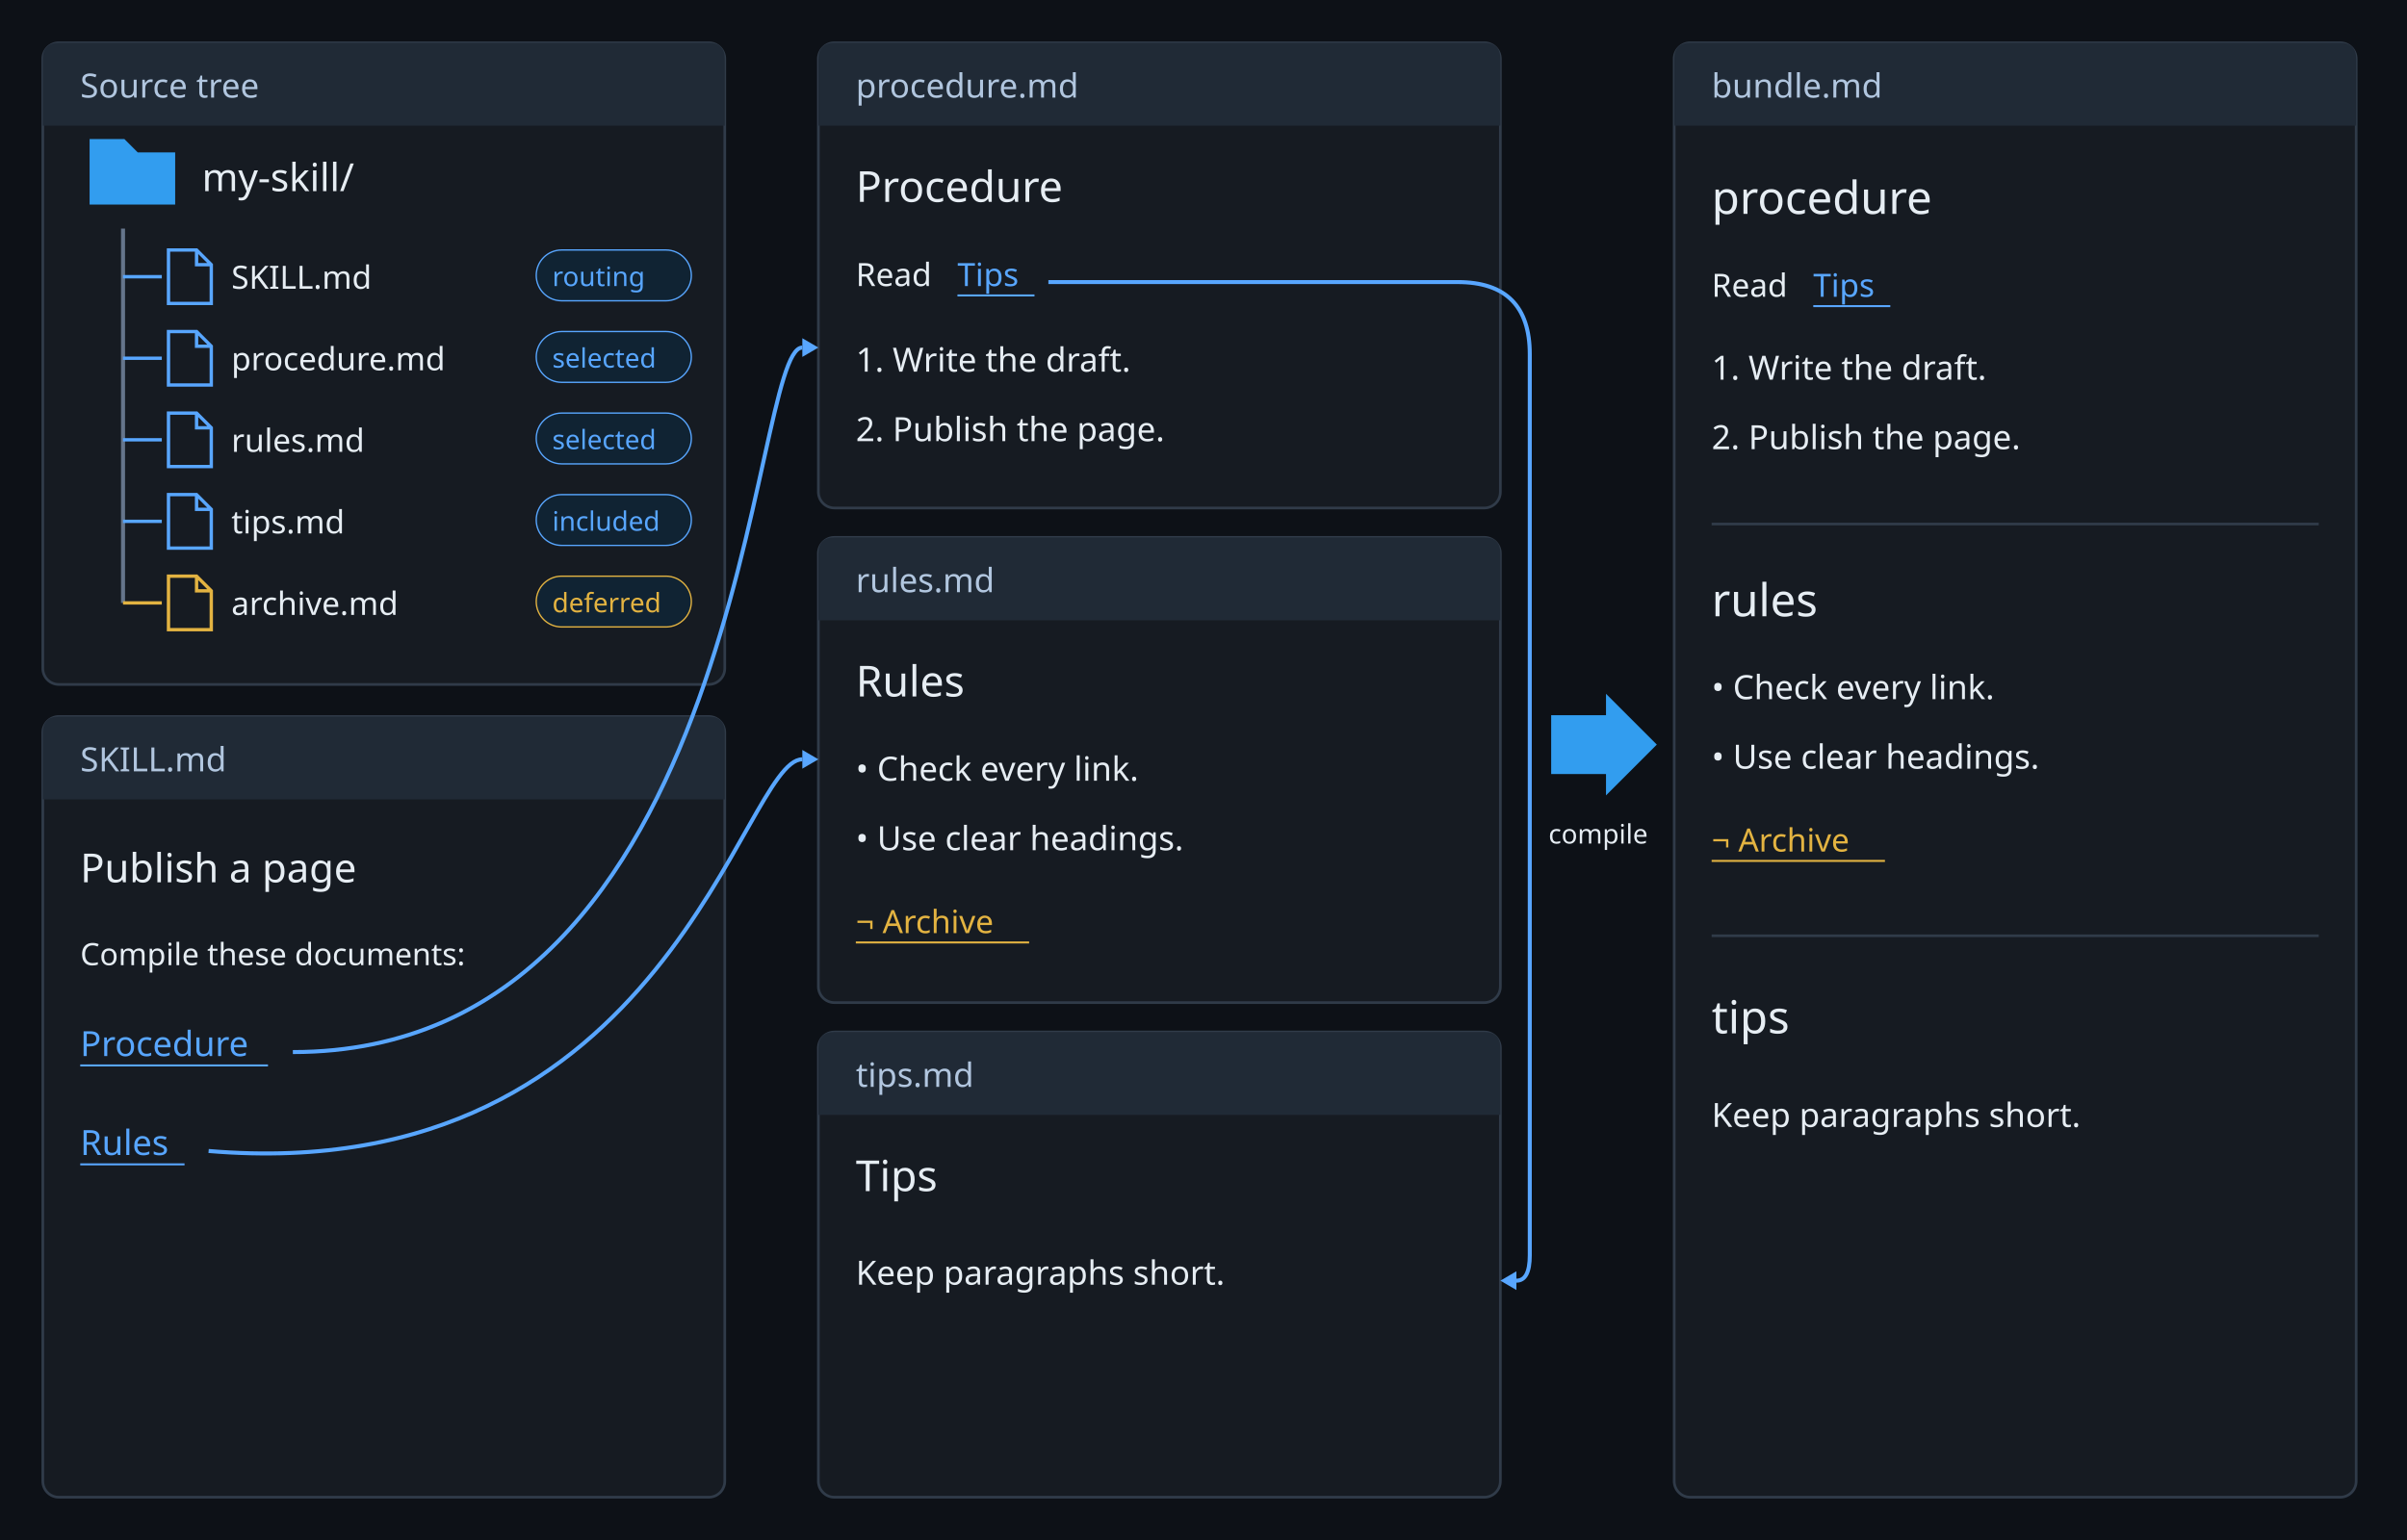
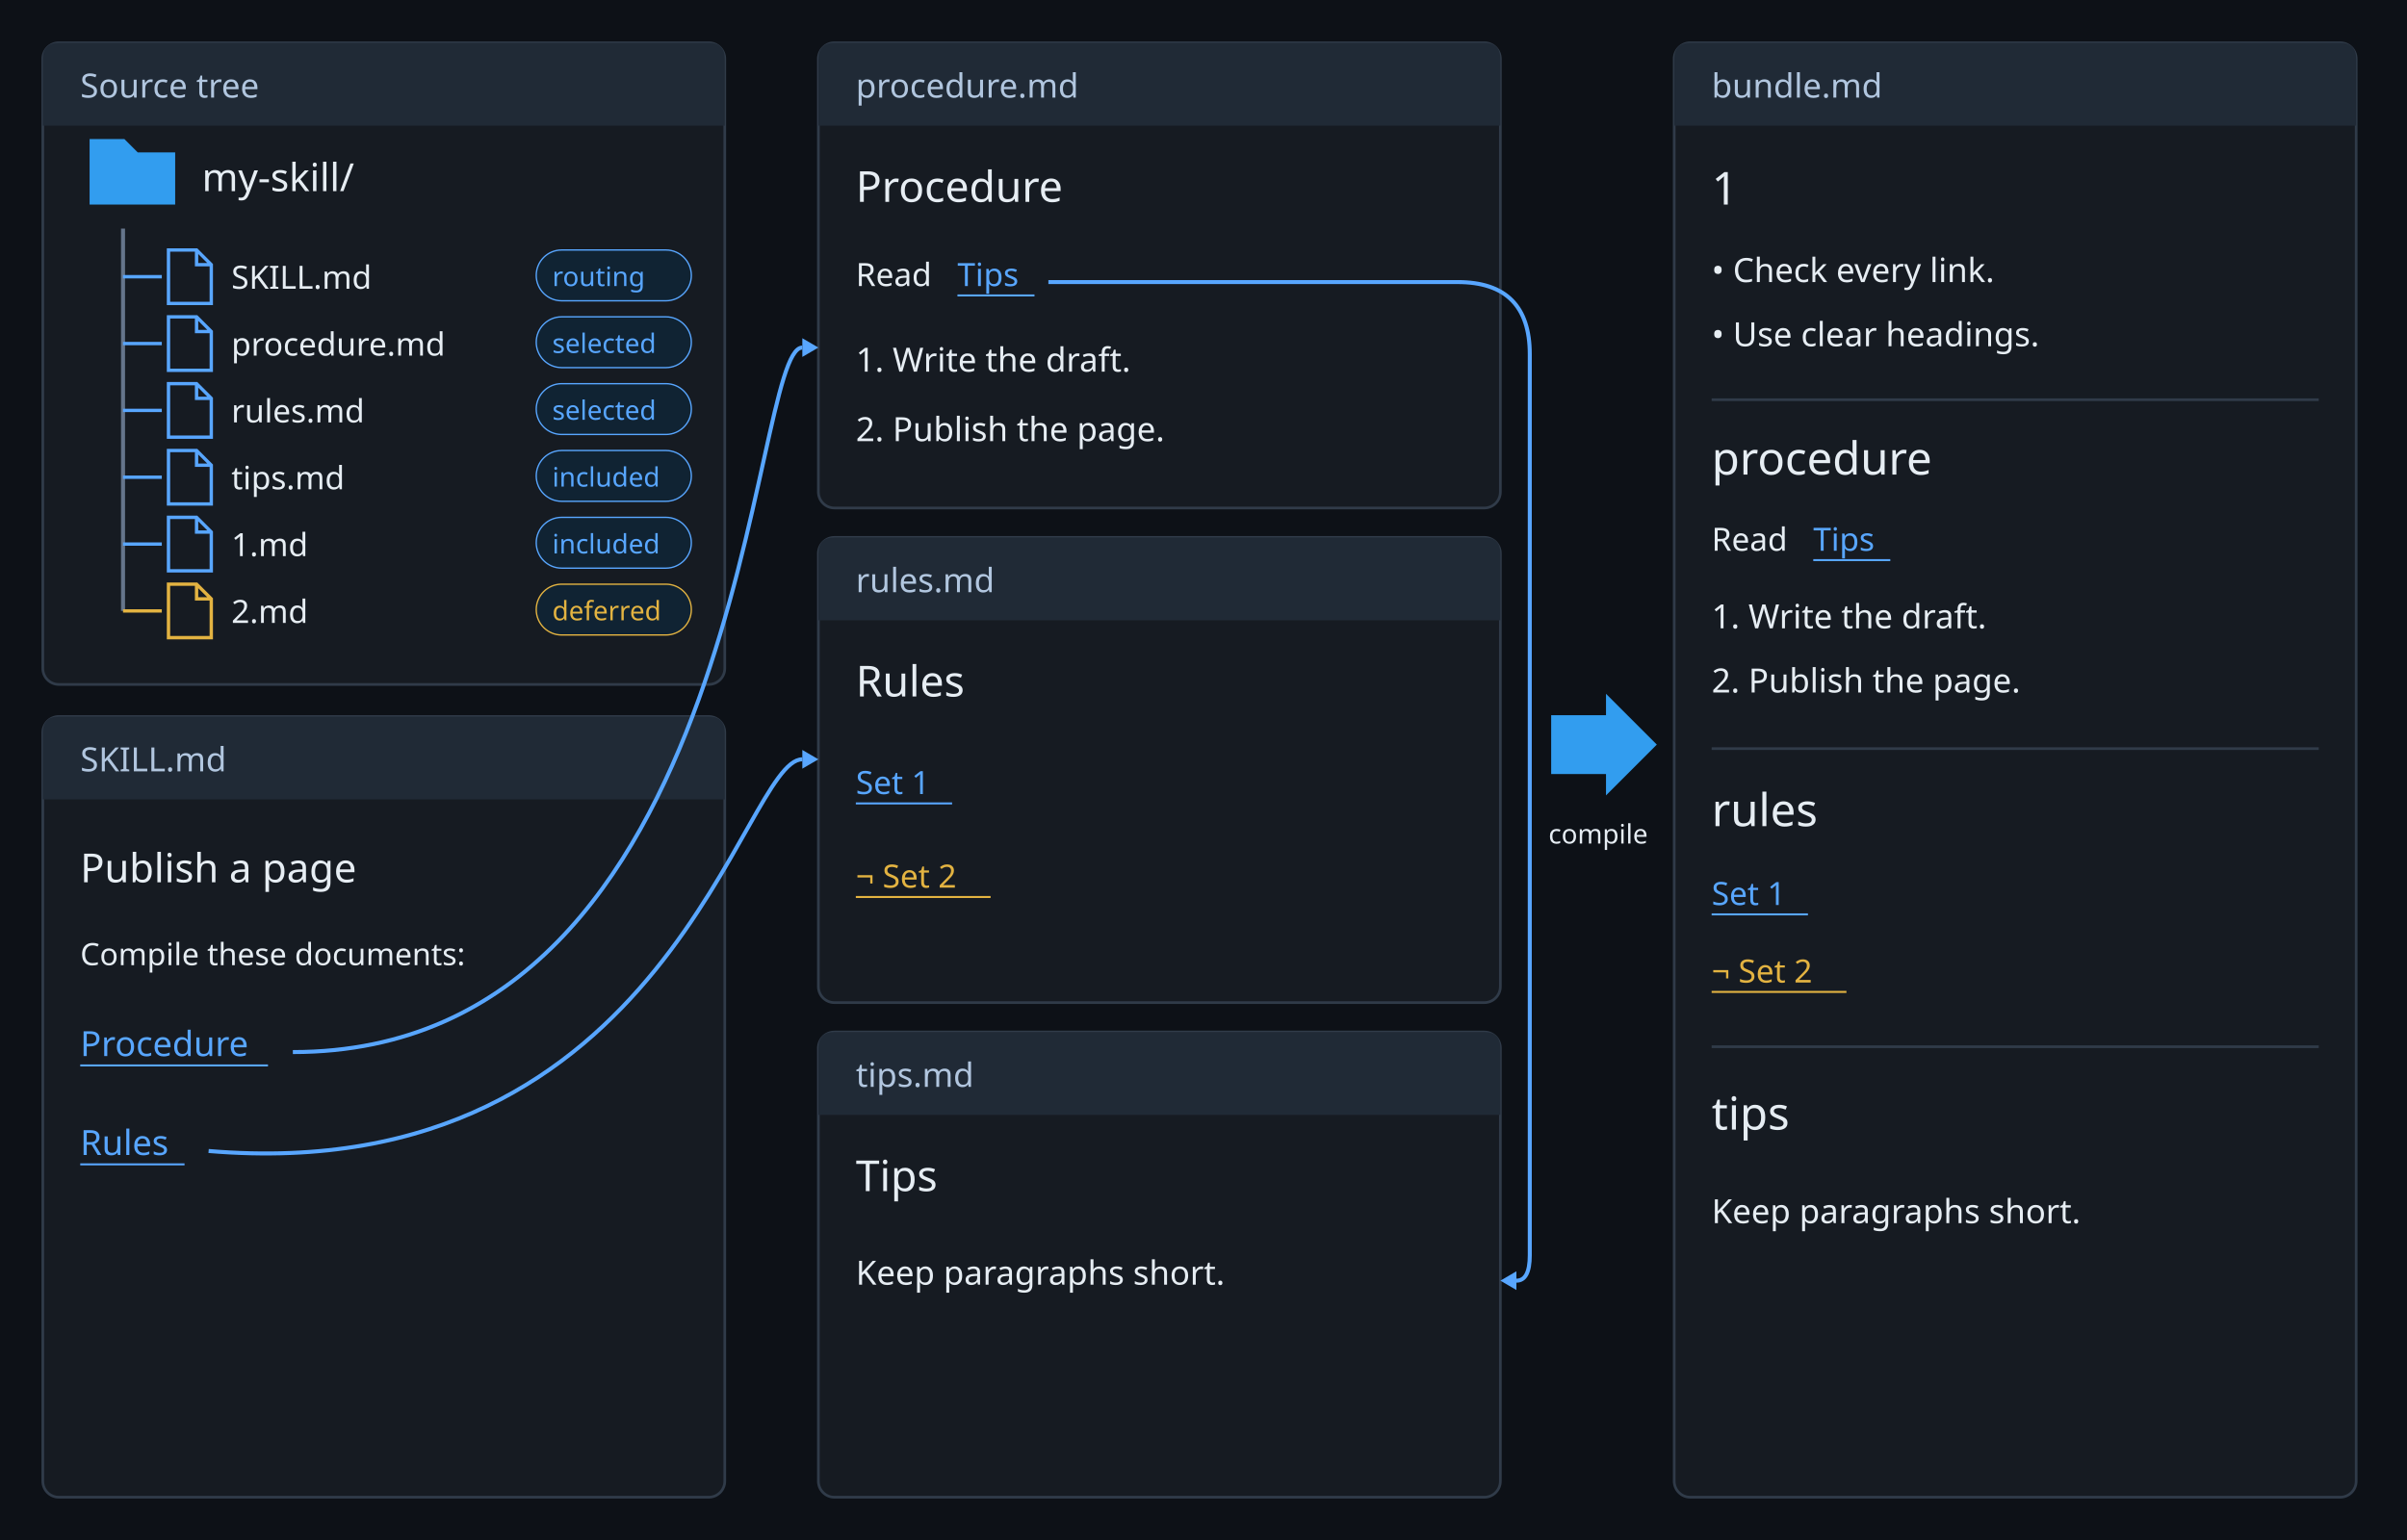
<svg xmlns="http://www.w3.org/2000/svg" width="1800" height="1152" viewBox="0 0 1800 1152" role="img" aria-labelledby="title description">
  <rect width="1800" height="1152" fill="#0d1117" />
  <g font-family="IBM Plex Mono">
    <rect x="32" y="32" width="510" height="480" rx="12" fill="#161b22" stroke="#303b49" stroke-width="2" />
    <path d="M44 32 H530 Q542 32 542 44 V94 H32 V44 Q32 32 44 32" fill="#202a36" />
    <text x="60" y="73" font-size="25" fill="#b1c6df" font-weight="400">Source tree</text>
    <rect x="32" y="536" width="510" height="584" rx="12" fill="#161b22" stroke="#303b49" stroke-width="2" />
    <path d="M44 536 H530 Q542 536 542 548 V598 H32 V548 Q32 536 44 536" fill="#202a36" />
    <text x="60" y="577" font-size="25" fill="#b1c6df" font-weight="400">SKILL.md</text>
    <rect x="612" y="32" width="510" height="348" rx="12" fill="#161b22" stroke="#303b49" stroke-width="2" />
    <path d="M624 32 H1110 Q1122 32 1122 44 V94 H612 V44 Q612 32 624 32" fill="#202a36" />
    <text x="640" y="73" font-size="25" fill="#b1c6df" font-weight="400">procedure.md</text>
    <rect x="612" y="402" width="510" height="348" rx="12" fill="#161b22" stroke="#303b49" stroke-width="2" />
    <path d="M624 402 H1110 Q1122 402 1122 414 V464 H612 V414 Q612 402 624 402" fill="#202a36" />
    <text x="640" y="443" font-size="25" fill="#b1c6df" font-weight="400">rules.md</text>
    <rect x="612" y="772" width="510" height="348" rx="12" fill="#161b22" stroke="#303b49" stroke-width="2" />
    <path d="M624 772 H1110 Q1122 772 1122 784 V834 H612 V784 Q612 772 624 772" fill="#202a36" />
    <text x="640" y="813" font-size="25" fill="#b1c6df" font-weight="400">tips.md</text>
    <rect x="1252" y="32" width="510" height="1088" rx="12" fill="#161b22" stroke="#303b49" stroke-width="2" />
    <path d="M1264 32 H1750 Q1762 32 1762 44 V94 H1252 V44 Q1252 32 1264 32" fill="#202a36" />
    <text x="1280" y="73" font-size="25" fill="#b1c6df" font-weight="400">bundle.md</text>
    <text x="151" y="143" font-size="29" fill="#e6edf3" font-weight="400">my-skill/</text>
    <path d="M67 124 v-20 h26 l10 10 h28 v39 H67z" fill="#329def" />
-     <path d="M92 171 V451" fill="none" stroke="#65758b" stroke-width="3" />
+     <path d="M92 171 V457" fill="none" stroke="#65758b" stroke-width="3" />
    <path d="M92 207 H121 M126 187 h21 l11 11 v29 h-32z M147 187 v11 h11" fill="none" stroke="#58a6ff" stroke-width="2.5" />
    <text x="173" y="216" font-size="24" fill="#e6edf3" font-weight="400">SKILL.md</text>
    <rect x="401" y="187" width="116" height="38" rx="19" fill="#102333" stroke="#58a6ff" />
    <text x="413" y="214" font-size="20" fill="#58a6ff" font-weight="400">routing</text>
-     <path d="M92 268 H121 M126 248 h21 l11 11 v29 h-32z M147 248 v11 h11" fill="none" stroke="#58a6ff" stroke-width="2.5" />
-     <text x="173" y="277" font-size="24" fill="#e6edf3" font-weight="400">procedure.md</text>
-     <rect x="401" y="248" width="116" height="38" rx="19" fill="#102333" stroke="#58a6ff" />
-     <text x="413" y="275" font-size="20" fill="#58a6ff" font-weight="400">selected</text>
-     <path d="M92 329 H121 M126 309 h21 l11 11 v29 h-32z M147 309 v11 h11" fill="none" stroke="#58a6ff" stroke-width="2.5" />
-     <text x="173" y="338" font-size="24" fill="#e6edf3" font-weight="400">rules.md</text>
-     <rect x="401" y="309" width="116" height="38" rx="19" fill="#102333" stroke="#58a6ff" />
-     <text x="413" y="336" font-size="20" fill="#58a6ff" font-weight="400">selected</text>
-     <path d="M92 390 H121 M126 370 h21 l11 11 v29 h-32z M147 370 v11 h11" fill="none" stroke="#58a6ff" stroke-width="2.5" />
-     <text x="173" y="399" font-size="24" fill="#e6edf3" font-weight="400">tips.md</text>
-     <rect x="401" y="370" width="116" height="38" rx="19" fill="#102333" stroke="#58a6ff" />
-     <text x="413" y="397" font-size="20" fill="#58a6ff" font-weight="400">included</text>
-     <path d="M92 451 H121 M126 431 h21 l11 11 v29 h-32z M147 431 v11 h11" fill="none" stroke="#e3b341" stroke-width="2.5" />
-     <text x="173" y="460" font-size="24" fill="#e6edf3" font-weight="400">archive.md</text>
-     <rect x="401" y="431" width="116" height="38" rx="19" fill="#102333" stroke="#e3b341" />
-     <text x="413" y="458" font-size="20" fill="#e3b341" font-weight="400">deferred</text>
+     <path d="M92 257 H121 M126 237 h21 l11 11 v29 h-32z M147 237 v11 h11" fill="none" stroke="#58a6ff" stroke-width="2.5" />
+     <text x="173" y="266" font-size="24" fill="#e6edf3" font-weight="400">procedure.md</text>
+     <rect x="401" y="237" width="116" height="38" rx="19" fill="#102333" stroke="#58a6ff" />
+     <text x="413" y="264" font-size="20" fill="#58a6ff" font-weight="400">selected</text>
+     <path d="M92 307 H121 M126 287 h21 l11 11 v29 h-32z M147 287 v11 h11" fill="none" stroke="#58a6ff" stroke-width="2.5" />
+     <text x="173" y="316" font-size="24" fill="#e6edf3" font-weight="400">rules.md</text>
+     <rect x="401" y="287" width="116" height="38" rx="19" fill="#102333" stroke="#58a6ff" />
+     <text x="413" y="314" font-size="20" fill="#58a6ff" font-weight="400">selected</text>
+     <path d="M92 357 H121 M126 337 h21 l11 11 v29 h-32z M147 337 v11 h11" fill="none" stroke="#58a6ff" stroke-width="2.5" />
+     <text x="173" y="366" font-size="24" fill="#e6edf3" font-weight="400">tips.md</text>
+     <rect x="401" y="337" width="116" height="38" rx="19" fill="#102333" stroke="#58a6ff" />
+     <text x="413" y="364" font-size="20" fill="#58a6ff" font-weight="400">included</text>
+     <path d="M92 407 H121 M126 387 h21 l11 11 v29 h-32z M147 387 v11 h11" fill="none" stroke="#58a6ff" stroke-width="2.5" />
+     <text x="173" y="416" font-size="24" fill="#e6edf3" font-weight="400">1.md</text>
+     <rect x="401" y="387" width="116" height="38" rx="19" fill="#102333" stroke="#58a6ff" />
+     <text x="413" y="414" font-size="20" fill="#58a6ff" font-weight="400">included</text>
+     <path d="M92 457 H121 M126 437 h21 l11 11 v29 h-32z M147 437 v11 h11" fill="none" stroke="#e3b341" stroke-width="2.5" />
+     <text x="173" y="466" font-size="24" fill="#e6edf3" font-weight="400">2.md</text>
+     <rect x="401" y="437" width="116" height="38" rx="19" fill="#102333" stroke="#e3b341" />
+     <text x="413" y="464" font-size="20" fill="#e3b341" font-weight="400">deferred</text>
    <text x="60" y="660" font-size="30" fill="#e6edf3" font-weight="500">Publish a page</text>
    <text x="60" y="722" font-size="23" fill="#e6edf3" font-weight="400">Compile these documents:</text>
    <text x="60" y="790" font-size="26" fill="#58a6ff" font-weight="400">Procedure</text>
    <path d="M60 797 h140.4" stroke="#58a6ff" stroke-width="1.5" />
    <text x="60" y="864" font-size="26" fill="#58a6ff" font-weight="400">Rules</text>
    <path d="M60 871 h78" stroke="#58a6ff" stroke-width="1.5" />
    <text x="640" y="151" font-size="32" fill="#e6edf3" font-weight="500">Procedure</text>
    <text x="640" y="214" font-size="24" fill="#e6edf3" font-weight="400">Read</text>
    <text x="716" y="214" font-size="24" fill="#58a6ff" font-weight="400">Tips</text>
    <path d="M716 221 h57.6" stroke="#58a6ff" stroke-width="1.5" />
    <text x="640" y="278" font-size="25" fill="#e6edf3" font-weight="400">1. Write the draft.</text>
    <text x="640" y="330" font-size="25" fill="#e6edf3" font-weight="400">2. Publish the page.</text>
    <text x="640" y="521" font-size="32" fill="#e6edf3" font-weight="500">Rules</text>
-     <text x="640" y="584" font-size="25" fill="#e6edf3" font-weight="400">• Check every link.</text>
-     <text x="640" y="636" font-size="25" fill="#e6edf3" font-weight="400">• Use clear headings.</text>
-     <text x="640" y="698" font-size="24" fill="#e3b341" font-weight="400">¬ Archive</text>
-     <path d="M640 705 h129.6" stroke="#e3b341" stroke-width="1.5" />
+     <text x="640" y="594" font-size="24" fill="#58a6ff" font-weight="400">Set 1</text>
+     <path d="M640 601 h72.0" stroke="#58a6ff" stroke-width="1.5" />
+     <text x="640" y="664" font-size="24" fill="#e3b341" font-weight="400">¬ Set 2</text>
+     <path d="M640 671 h100.8" stroke="#e3b341" stroke-width="1.5" />
    <text x="640" y="891" font-size="32" fill="#e6edf3" font-weight="500">Tips</text>
    <text x="640" y="961" font-size="25" fill="#e6edf3" font-weight="400">Keep paragraphs short.</text>
-     <text x="1280" y="160" font-size="34" fill="#e6edf3" font-weight="500">procedure</text>
-     <text x="1280" y="222" font-size="24" fill="#e6edf3" font-weight="400">Read</text>
-     <text x="1356" y="222" font-size="24" fill="#58a6ff" font-weight="400">Tips</text>
-     <path d="M1356 229 h57.6" stroke="#58a6ff" stroke-width="1.5" />
-     <text x="1280" y="284" font-size="25" fill="#e6edf3" font-weight="400">1. Write the draft.</text>
-     <text x="1280" y="336" font-size="25" fill="#e6edf3" font-weight="400">2. Publish the page.</text>
-     <path d="M1280 392 H1734" stroke="#303b49" stroke-width="2" />
-     <text x="1280" y="461" font-size="34" fill="#e6edf3" font-weight="500">rules</text>
-     <text x="1280" y="523" font-size="25" fill="#e6edf3" font-weight="400">• Check every link.</text>
-     <text x="1280" y="575" font-size="25" fill="#e6edf3" font-weight="400">• Use clear headings.</text>
-     <text x="1280" y="637" font-size="24" fill="#e3b341" font-weight="400">¬ Archive</text>
-     <path d="M1280 644 h129.6" stroke="#e3b341" stroke-width="1.5" />
-     <path d="M1280 700 H1734" stroke="#303b49" stroke-width="2" />
-     <text x="1280" y="773" font-size="34" fill="#e6edf3" font-weight="500">tips</text>
-     <text x="1280" y="843" font-size="25" fill="#e6edf3" font-weight="400">Keep paragraphs short.</text>
+     <text x="1280" y="153" font-size="34" fill="#e6edf3" font-weight="500">1</text>
+     <text x="1280" y="211" font-size="25" fill="#e6edf3" font-weight="400">• Check every link.</text>
+     <text x="1280" y="259" font-size="25" fill="#e6edf3" font-weight="400">• Use clear headings.</text>
+     <path d="M1280 299 H1734" stroke="#303b49" stroke-width="2" />
+     <text x="1280" y="355" font-size="34" fill="#e6edf3" font-weight="500">procedure</text>
+     <text x="1280" y="412" font-size="24" fill="#e6edf3" font-weight="400">Read</text>
+     <text x="1356" y="412" font-size="24" fill="#58a6ff" font-weight="400">Tips</text>
+     <path d="M1356 419 h57.6" stroke="#58a6ff" stroke-width="1.5" />
+     <text x="1280" y="470" font-size="25" fill="#e6edf3" font-weight="400">1. Write the draft.</text>
+     <text x="1280" y="518" font-size="25" fill="#e6edf3" font-weight="400">2. Publish the page.</text>
+     <path d="M1280 560 H1734" stroke="#303b49" stroke-width="2" />
+     <text x="1280" y="618" font-size="34" fill="#e6edf3" font-weight="500">rules</text>
+     <text x="1280" y="677" font-size="24" fill="#58a6ff" font-weight="400">Set 1</text>
+     <path d="M1280 684 h72.0" stroke="#58a6ff" stroke-width="1.5" />
+     <text x="1280" y="735" font-size="24" fill="#e3b341" font-weight="400">¬ Set 2</text>
+     <path d="M1280 742 h100.8" stroke="#e3b341" stroke-width="1.5" />
+     <path d="M1280 783 H1734" stroke="#303b49" stroke-width="2" />
+     <text x="1280" y="845" font-size="34" fill="#e6edf3" font-weight="500">tips</text>
+     <text x="1280" y="915" font-size="25" fill="#e6edf3" font-weight="400">Keep paragraphs short.</text>
    <path d="M219 787 C560 787 560 260 600 260" fill="none" stroke="#58a6ff" stroke-width="3" />
    <path d="M600 253 L612 260 L600 267 Z" fill="#58a6ff" />
    <path d="M156 861 C500 890 555 568 600 568" fill="none" stroke="#58a6ff" stroke-width="3" />
    <path d="M600 561 L612 568 L600 575 Z" fill="#58a6ff" />
    <path d="M784 211 H1090 Q1144 211 1144 265 V939 Q1144 958 1134 958" fill="none" stroke="#58a6ff" stroke-width="3" />
    <path d="M1134 951 L1122 958 L1134 965 Z" fill="#58a6ff" />
    <path d="M1160 535 H1201 V519 L1239 557 L1201 595 V579 H1160Z" fill="#329def" />
    <text x="1158" y="631" font-size="20" fill="#e6edf3" font-weight="400">compile</text>
  </g>
</svg>
